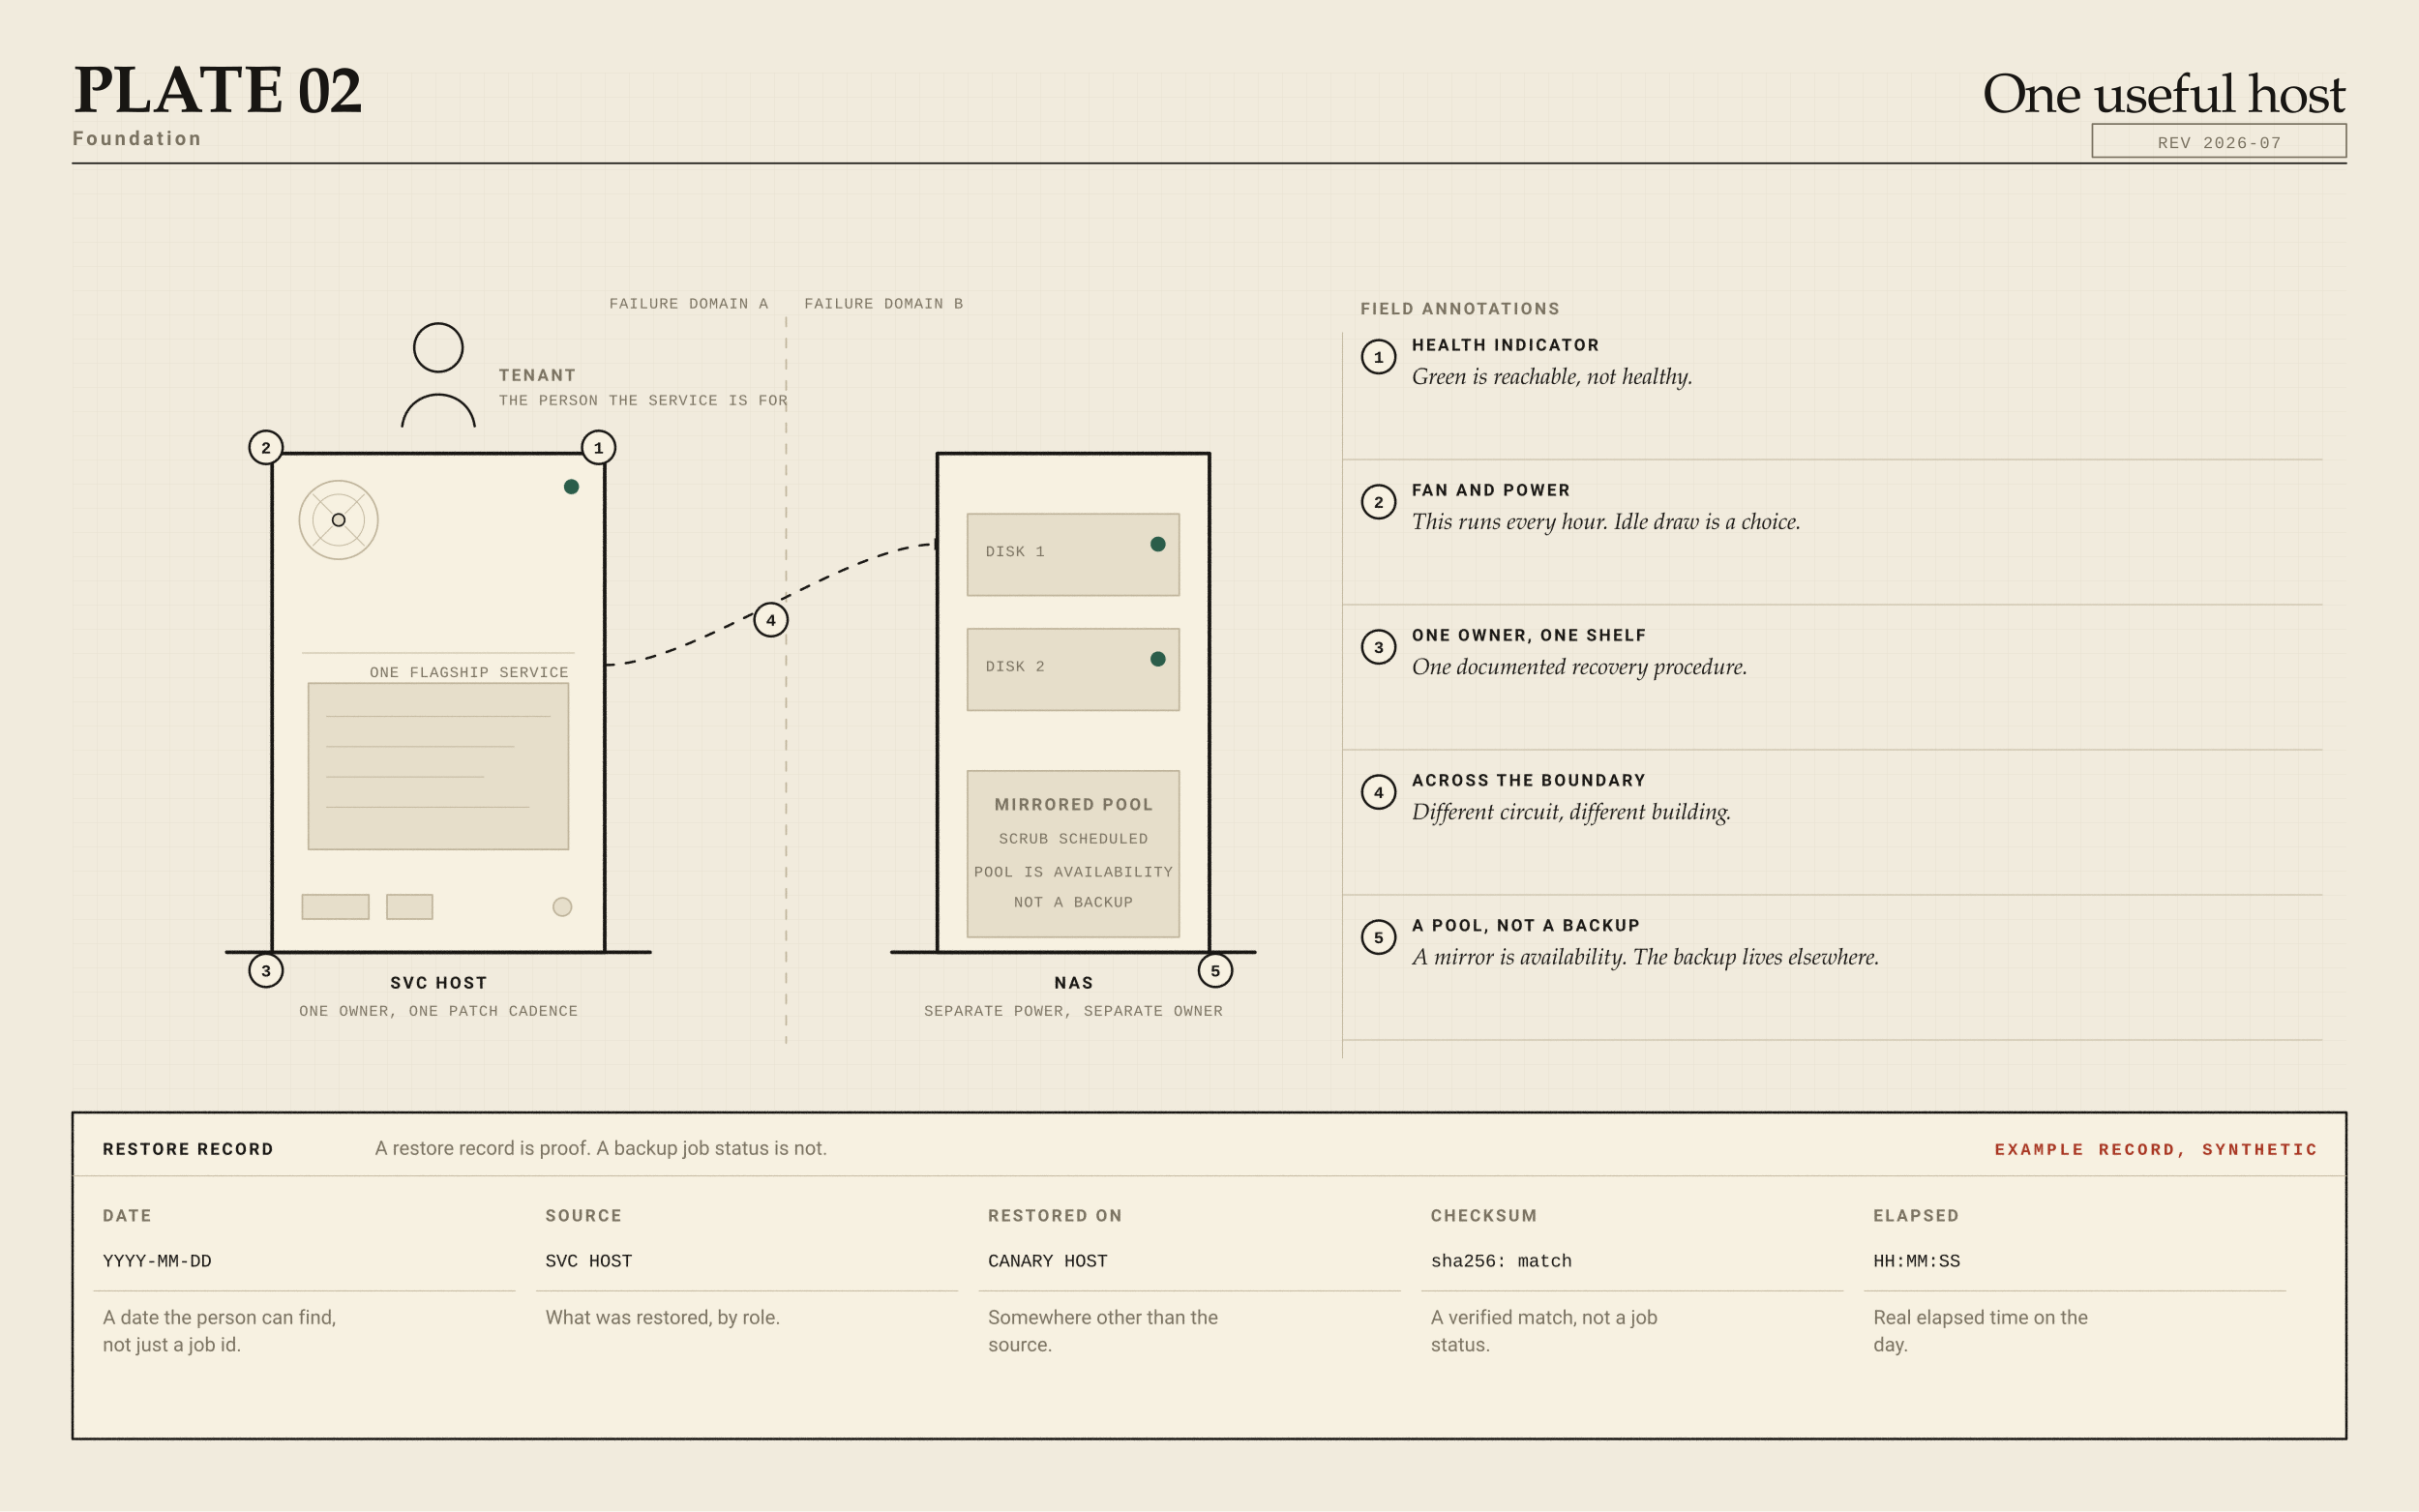
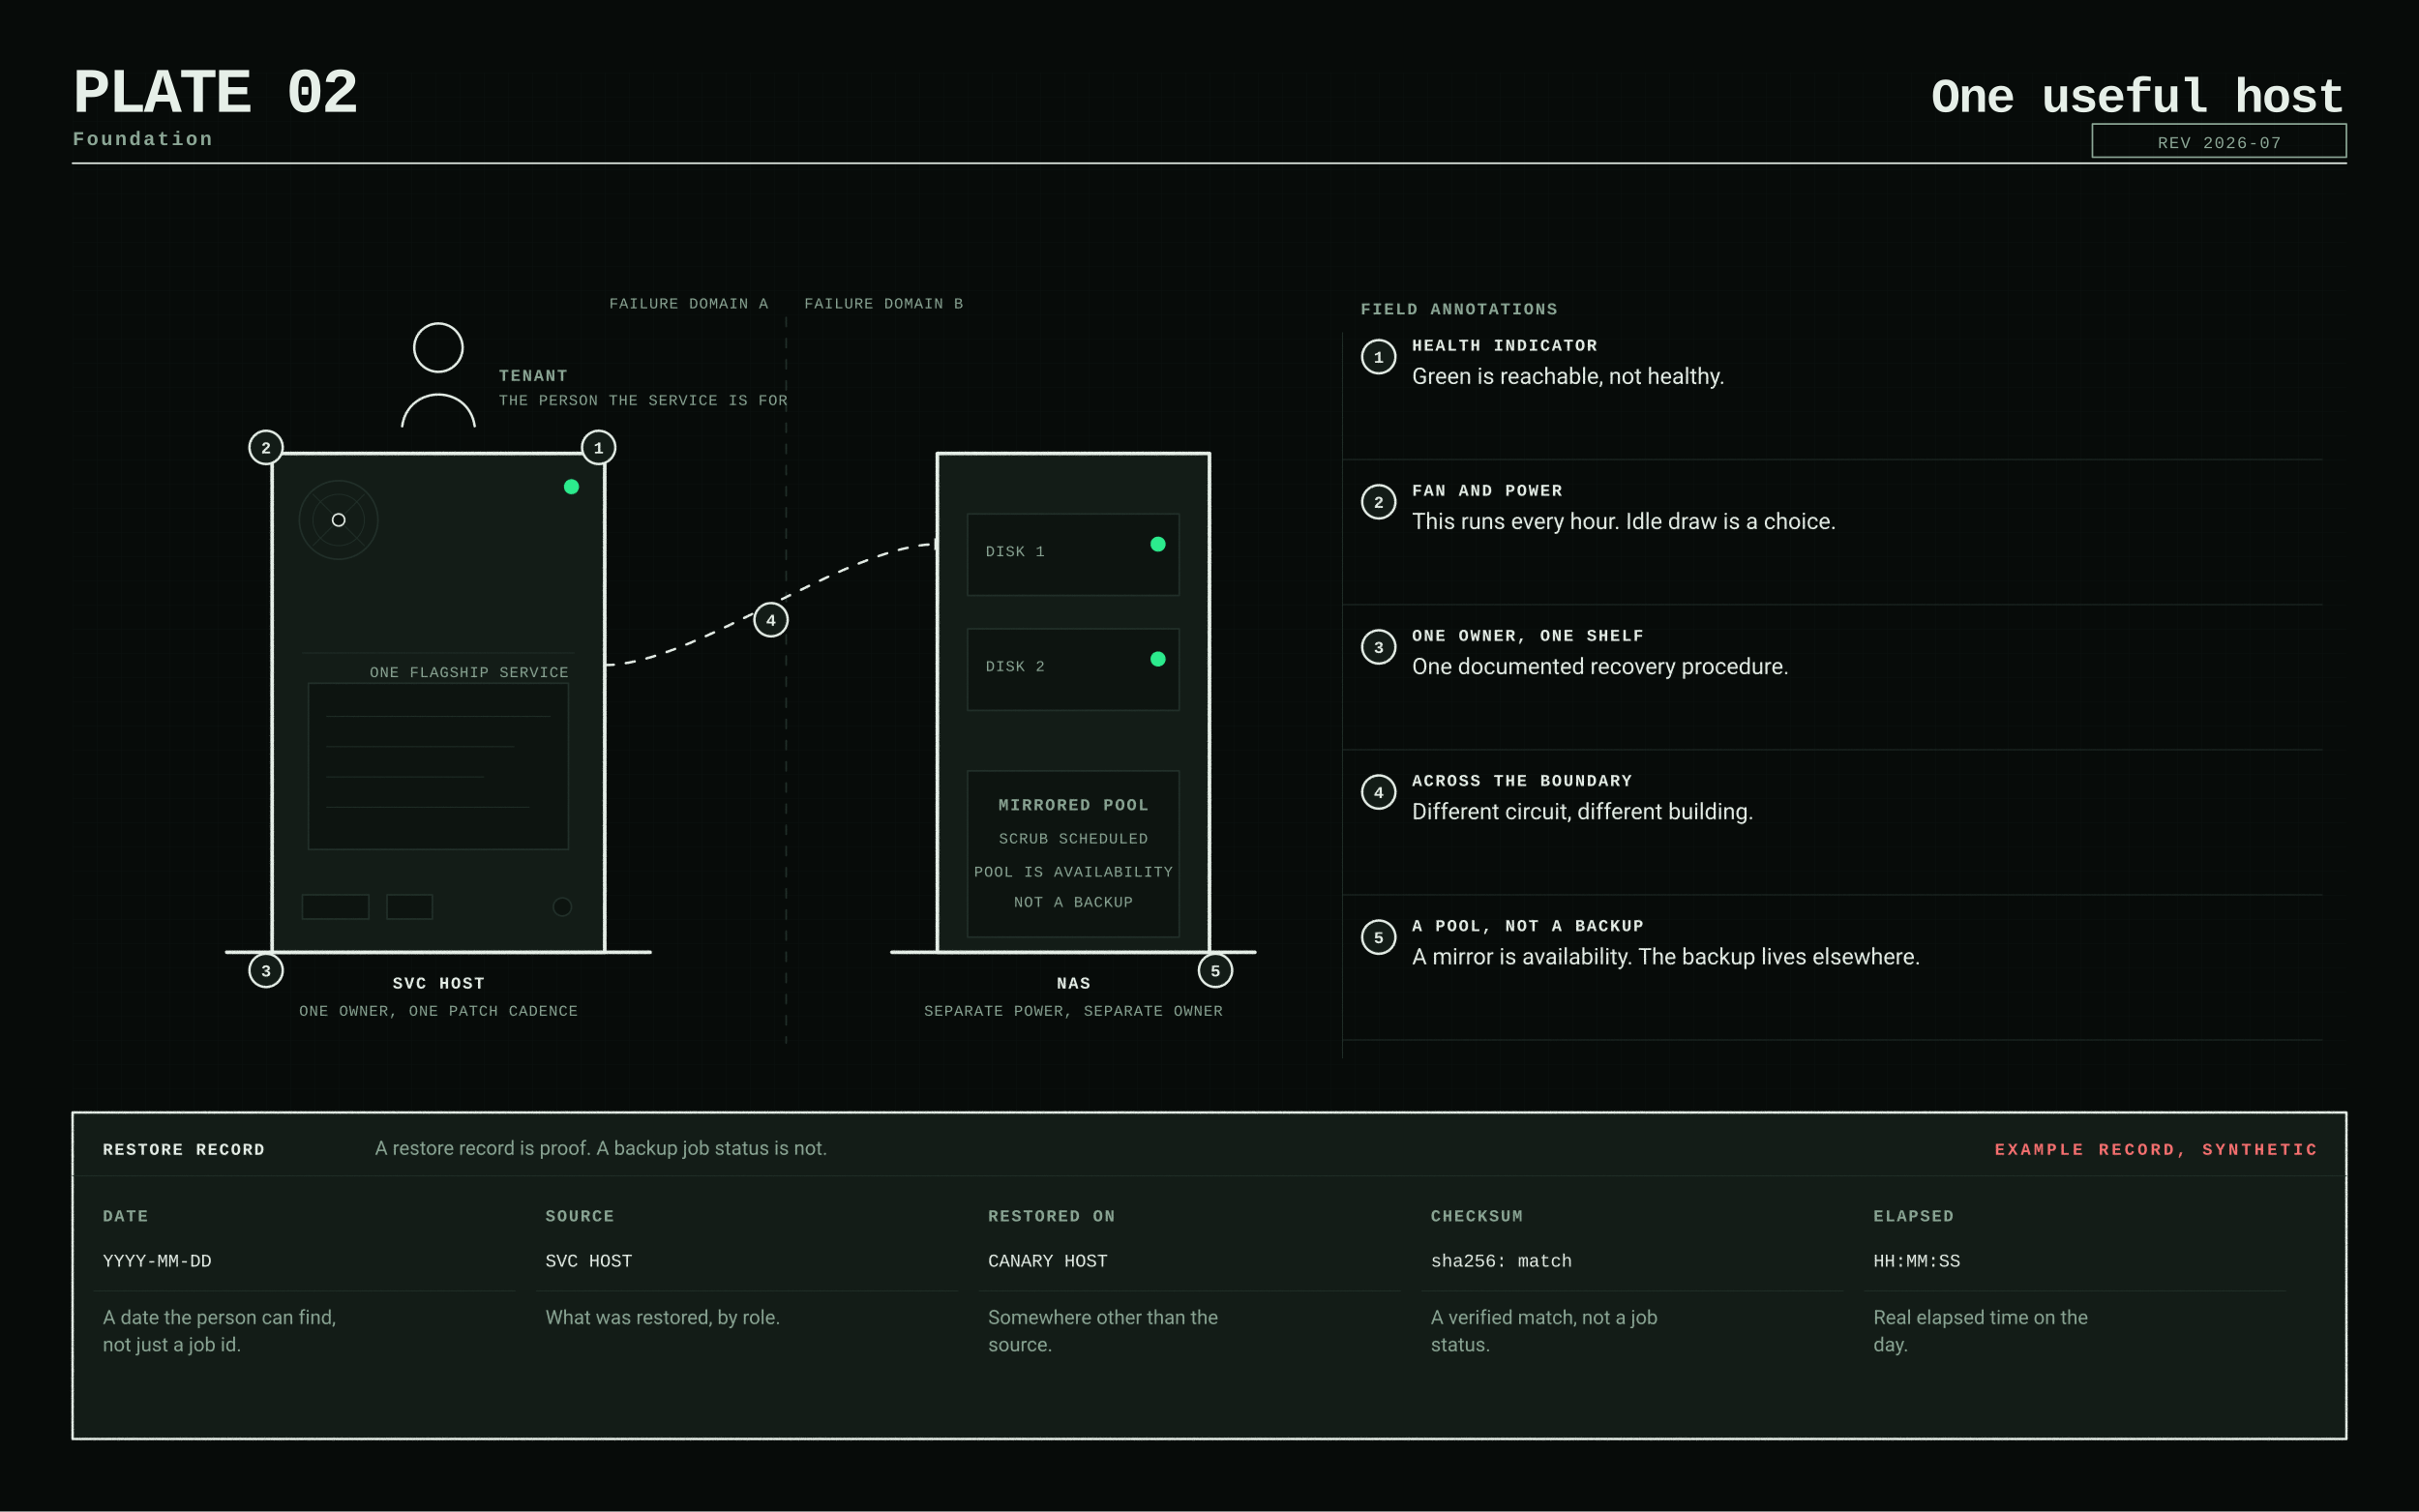
- <svg xmlns="http://www.w3.org/2000/svg" class="plate-svg" viewBox="0 0 1600 1000" role="img" aria-labelledby="title-plate-02 desc-plate-02" data-plate="plate-02" data-theme="light" data-failure="none" preserveAspectRatio="xMidYMid meet">
+ <svg xmlns="http://www.w3.org/2000/svg" class="plate-svg" viewBox="0 0 1600 1000" role="img" aria-labelledby="title-plate-02 desc-plate-02" data-plate="plate-02" data-theme="dark" data-failure="none" preserveAspectRatio="xMidYMid meet">
  <defs>
    <style>
-     .plate-paper { fill: #F1EBDD; }
-     .plate-paper-tint { fill: #E6DECA; }
-     .plate-paper-elevated { fill: #F7F1E1; }
-     .plate-ink { fill: #181613; }
-     .plate-ink-soft { fill: #7A7261; }
-     .plate-warn { fill: #A83521; }
-     .plate-verify { fill: #2B5D4A; }
-     .plate-stroke { stroke: #181613; fill: none; stroke-linecap: round; stroke-linejoin: round; }
-     .plate-stroke-soft { stroke: #7A7261; fill: none; stroke-linecap: round; stroke-linejoin: round; }
-     .plate-stroke-hairline { stroke: #BFB49B; fill: none; stroke-linecap: round; stroke-linejoin: round; }
-     .plate-stroke-warn { stroke: #A83521; fill: none; stroke-linecap: round; stroke-linejoin: round; }
-     .plate-stroke-verify { stroke: #2B5D4A; fill: none; stroke-linecap: round; stroke-linejoin: round; }
-     .plate-fill-paper { fill: #F1EBDD; }
-     .plate-fill-tint { fill: #E6DECA; }
-     .plate-fill-elevated { fill: #F7F1E1; }
+     .plate-paper { fill: #070B09; }
+     .plate-paper-tint { fill: #0D1410; }
+     .plate-paper-elevated { fill: #131C17; }
+     .plate-ink { fill: #E6EFE8; }
+     .plate-ink-soft { fill: #8BA695; }
+     .plate-warn { fill: #F87171; }
+     .plate-verify { fill: #2CEB8D; }
+     .plate-stroke { stroke: #E6EFE8; fill: none; stroke-linecap: round; stroke-linejoin: round; }
+     .plate-stroke-soft { stroke: #8BA695; fill: none; stroke-linecap: round; stroke-linejoin: round; }
+     .plate-stroke-hairline { stroke: #22302A; fill: none; stroke-linecap: round; stroke-linejoin: round; }
+     .plate-stroke-warn { stroke: #F87171; fill: none; stroke-linecap: round; stroke-linejoin: round; }
+     .plate-stroke-verify { stroke: #2CEB8D; fill: none; stroke-linecap: round; stroke-linejoin: round; }
+     .plate-fill-paper { fill: #070B09; }
+     .plate-fill-tint { fill: #0D1410; }
+     .plate-fill-elevated { fill: #131C17; }
    .w05 { stroke-width: 0.6; }
    .w1  { stroke-width: 1.1; }
    .w15 { stroke-width: 1.6; }
    .w25 { stroke-width: 2.4; }
    .w4  { stroke-width: 3.6; }
-     .t-plate-number { font-family: 'Iowan Old Style', 'Palatino Linotype', 'Book Antiqua', Palatino, ui-serif, Georgia, serif; font-size: 44px; font-weight: 600; letter-spacing: -0.02em; fill: #181613; }
-     .t-plate-name   { font-family: system-ui, -apple-system, 'Segoe UI', Roboto, 'Helvetica Neue', Arial, sans-serif;  font-size: 13px; font-weight: 700; letter-spacing: 0.16em; text-transform: uppercase; fill: #7A7261; }
-     .t-plate-title  { font-family: 'Iowan Old Style', 'Palatino Linotype', 'Book Antiqua', Palatino, ui-serif, Georgia, serif; font-size: 36px; font-weight: 500; letter-spacing: -0.02em; fill: #181613; }
-     .t-teaching     { font-family: 'Iowan Old Style', 'Palatino Linotype', 'Book Antiqua', Palatino, ui-serif, Georgia, serif; font-style: italic; font-size: 19px; fill: #181613; }
-     .t-revision     { font-family: ui-monospace, SFMono-Regular, 'SF Mono', Menlo, Consolas, 'Liberation Mono', monospace;  font-size: 11px; letter-spacing: 0.08em; fill: #7A7261; }
-     .t-callout      { font-family: 'Iowan Old Style', 'Palatino Linotype', 'Book Antiqua', Palatino, ui-serif, Georgia, serif; font-style: italic; font-size: 15px; fill: #181613; }
-     .t-label        { font-family: system-ui, -apple-system, 'Segoe UI', Roboto, 'Helvetica Neue', Arial, sans-serif;  font-size: 11px; font-weight: 700; letter-spacing: 0.14em; text-transform: uppercase; fill: #181613; }
-     .t-label-soft   { font-family: system-ui, -apple-system, 'Segoe UI', Roboto, 'Helvetica Neue', Arial, sans-serif;  font-size: 11px; font-weight: 700; letter-spacing: 0.14em; text-transform: uppercase; fill: #7A7261; }
-     .t-body         { font-family: system-ui, -apple-system, 'Segoe UI', Roboto, 'Helvetica Neue', Arial, sans-serif;  font-size: 13px; fill: #181613; }
-     .t-body-soft    { font-family: system-ui, -apple-system, 'Segoe UI', Roboto, 'Helvetica Neue', Arial, sans-serif;  font-size: 13px; fill: #7A7261; }
-     .t-mono         { font-family: ui-monospace, SFMono-Regular, 'SF Mono', Menlo, Consolas, 'Liberation Mono', monospace;  font-size: 12px; fill: #181613; }
-     .t-mono-soft    { font-family: ui-monospace, SFMono-Regular, 'SF Mono', Menlo, Consolas, 'Liberation Mono', monospace;  font-size: 12px; fill: #7A7261; }
-     .t-mono-small   { font-family: ui-monospace, SFMono-Regular, 'SF Mono', Menlo, Consolas, 'Liberation Mono', monospace;  font-size: 10px; fill: #7A7261; letter-spacing: 0.06em; }
-     .t-stamp        { font-family: ui-monospace, SFMono-Regular, 'SF Mono', Menlo, Consolas, 'Liberation Mono', monospace;  font-size: 11px; font-weight: 700; letter-spacing: 0.18em; text-transform: uppercase; }
-     .t-question     { font-family: 'Iowan Old Style', 'Palatino Linotype', 'Book Antiqua', Palatino, ui-serif, Georgia, serif; font-style: italic; font-size: 28px; fill: #181613; }
-     .t-question-hint{ font-family: system-ui, -apple-system, 'Segoe UI', Roboto, 'Helvetica Neue', Arial, sans-serif;  font-size: 12px; letter-spacing: 0.02em; fill: #7A7261; }
-     .t-destination  { font-family: system-ui, -apple-system, 'Segoe UI', Roboto, 'Helvetica Neue', Arial, sans-serif;  font-size: 15px; font-weight: 700; letter-spacing: 0.06em; fill: #181613; }
-     .t-consequence  { font-family: 'Iowan Old Style', 'Palatino Linotype', 'Book Antiqua', Palatino, ui-serif, Georgia, serif; font-style: italic; font-size: 13px; fill: #7A7261; }
-     .t-footer       { font-family: 'Iowan Old Style', 'Palatino Linotype', 'Book Antiqua', Palatino, ui-serif, Georgia, serif; font-style: italic; font-size: 17px; fill: #181613; }
-     .t-anchor       { font-family: ui-monospace, SFMono-Regular, 'SF Mono', Menlo, Consolas, 'Liberation Mono', monospace;  font-size: 11px; font-weight: 700; fill: #181613; letter-spacing: 0.02em; }
+     .t-plate-number { font-family: 'JetBrains Mono', ui-monospace, SFMono-Regular, 'SF Mono', Menlo, Consolas, 'Liberation Mono', monospace; font-size: 42px; font-weight: 650; letter-spacing: -0.04em; fill: #E6EFE8; }
+     .t-plate-name   { font-family: 'JetBrains Mono', ui-monospace, SFMono-Regular, 'SF Mono', Menlo, Consolas, 'Liberation Mono', monospace; font-size: 13px; font-weight: 700; letter-spacing: 0.12em; text-transform: uppercase; fill: #8BA695; }
+     .t-plate-title  { font-family: 'JetBrains Mono', ui-monospace, SFMono-Regular, 'SF Mono', Menlo, Consolas, 'Liberation Mono', monospace; font-size: 32px; font-weight: 600; letter-spacing: -0.03em; fill: #E6EFE8; }
+     .t-teaching     { font-family: system-ui, -apple-system, 'Segoe UI', Roboto, 'Helvetica Neue', Arial, sans-serif; font-size: 19px; fill: #E6EFE8; }
+     .t-revision     { font-family: 'JetBrains Mono', ui-monospace, SFMono-Regular, 'SF Mono', Menlo, Consolas, 'Liberation Mono', monospace;  font-size: 11px; letter-spacing: 0.08em; fill: #8BA695; }
+     .t-callout      { font-family: system-ui, -apple-system, 'Segoe UI', Roboto, 'Helvetica Neue', Arial, sans-serif; font-size: 15px; fill: #E6EFE8; }
+     .t-label        { font-family: 'JetBrains Mono', ui-monospace, SFMono-Regular, 'SF Mono', Menlo, Consolas, 'Liberation Mono', monospace; font-size: 11px; font-weight: 700; letter-spacing: 0.1em; text-transform: uppercase; fill: #E6EFE8; }
+     .t-label-soft   { font-family: 'JetBrains Mono', ui-monospace, SFMono-Regular, 'SF Mono', Menlo, Consolas, 'Liberation Mono', monospace; font-size: 11px; font-weight: 700; letter-spacing: 0.1em; text-transform: uppercase; fill: #8BA695; }
+     .t-body         { font-family: system-ui, -apple-system, 'Segoe UI', Roboto, 'Helvetica Neue', Arial, sans-serif;  font-size: 13px; fill: #E6EFE8; }
+     .t-body-soft    { font-family: system-ui, -apple-system, 'Segoe UI', Roboto, 'Helvetica Neue', Arial, sans-serif;  font-size: 13px; fill: #8BA695; }
+     .t-mono         { font-family: 'JetBrains Mono', ui-monospace, SFMono-Regular, 'SF Mono', Menlo, Consolas, 'Liberation Mono', monospace;  font-size: 12px; fill: #E6EFE8; }
+     .t-mono-soft    { font-family: 'JetBrains Mono', ui-monospace, SFMono-Regular, 'SF Mono', Menlo, Consolas, 'Liberation Mono', monospace;  font-size: 12px; fill: #8BA695; }
+     .t-mono-small   { font-family: 'JetBrains Mono', ui-monospace, SFMono-Regular, 'SF Mono', Menlo, Consolas, 'Liberation Mono', monospace;  font-size: 10px; fill: #8BA695; letter-spacing: 0.06em; }
+     .t-stamp        { font-family: 'JetBrains Mono', ui-monospace, SFMono-Regular, 'SF Mono', Menlo, Consolas, 'Liberation Mono', monospace;  font-size: 11px; font-weight: 700; letter-spacing: 0.18em; text-transform: uppercase; }
+     .t-question     { font-family: 'JetBrains Mono', ui-monospace, SFMono-Regular, 'SF Mono', Menlo, Consolas, 'Liberation Mono', monospace; font-size: 25px; font-weight: 600; fill: #E6EFE8; }
+     .t-question-hint{ font-family: system-ui, -apple-system, 'Segoe UI', Roboto, 'Helvetica Neue', Arial, sans-serif;  font-size: 12px; letter-spacing: 0.02em; fill: #8BA695; }
+     .t-destination  { font-family: system-ui, -apple-system, 'Segoe UI', Roboto, 'Helvetica Neue', Arial, sans-serif;  font-size: 15px; font-weight: 700; letter-spacing: 0.06em; fill: #E6EFE8; }
+     .t-consequence  { font-family: system-ui, -apple-system, 'Segoe UI', Roboto, 'Helvetica Neue', Arial, sans-serif; font-size: 13px; fill: #8BA695; }
+     .t-footer       { font-family: system-ui, -apple-system, 'Segoe UI', Roboto, 'Helvetica Neue', Arial, sans-serif; font-size: 17px; fill: #E6EFE8; }
+     .t-anchor       { font-family: 'JetBrains Mono', ui-monospace, SFMono-Regular, 'SF Mono', Menlo, Consolas, 'Liberation Mono', monospace;  font-size: 11px; font-weight: 700; fill: #E6EFE8; letter-spacing: 0.02em; }
    .fade-in        { opacity: 1;  }
    .fade-in.d-1    { animation-delay: 260ms; }
    .fade-in.d-2    { animation-delay: 340ms; }
    .fade-in.d-3    { animation-delay: 420ms; }
    .fade-in.d-4    { animation-delay: 500ms; }
    .fade-in.d-5    { animation-delay: 580ms; }
    .cursor         {  }
    .failure-stamp  { transform-origin: center;  }
    @keyframes plate-fade { to { opacity: 1; } }
    @keyframes plate-blink { 50% { opacity: 0; } }
    @keyframes plate-stamp { from { opacity: 0; transform: scale(0.86) rotate(-6deg); } to { opacity: 1; transform: scale(1) rotate(-3deg); } }
    @media (prefers-reduced-motion: reduce) {
      .fade-in, .failure-stamp { animation: none !important; opacity: 1 !important; }
      .cursor { animation: none !important; }
    }
  </style>
    <filter id="ink-plate-02" x="-2%" y="-2%" width="104%" height="104%">
      <feTurbulence type="fractalNoise" baseFrequency="1.8" numOctaves="1" seed="7" />
      <feDisplacementMap in="SourceGraphic" scale="0.45" />
    </filter>
    <pattern id="grid-plate-02" width="16" height="16" patternUnits="userSpaceOnUse">
-       <path d="M 16 0 L 0 0 0 16" stroke="#BFB49B" stroke-opacity="0.22" stroke-width="0.5" fill="none" />
+       <path d="M 16 0 L 0 0 0 16" stroke="#22302A" stroke-opacity="0.22" stroke-width="0.5" fill="none" />
    </pattern>
  </defs>
  <rect width="1600" height="1000" class="plate-paper" />
  <rect x="48" y="48" width="1504" height="904" fill="url(#grid-plate-02)" />
  <g class="title-block">
    <line x1="48" y1="108" x2="1552" y2="108" class="plate-stroke w1" />
    <text x="48" y="74" class="t-plate-number">PLATE 02</text>
    <text x="48" y="96" class="t-plate-name">Foundation</text>
    <text x="1552" y="74" text-anchor="end" class="t-plate-title">One useful host</text>
    <g>
      <rect x="1384" y="82" width="168" height="22" fill="none" class="plate-stroke-soft w1" />
      <text x="1468" y="98" text-anchor="middle" class="t-revision">REV 2026-07</text>
    </g>
  </g>
  <g filter="url(#ink-plate-02)" class="plate-body">
    <g>
      <line x1="520" y1="210" x2="520" y2="690" class="plate-stroke-hairline w1" stroke-dasharray="6 8" />
      <text x="508" y="204" text-anchor="end" class="t-mono-small">FAILURE DOMAIN A</text>
      <text x="532" y="204" class="t-mono-small">FAILURE DOMAIN B</text>
    </g>
    <g>
      <circle cx="290" cy="230" r="16" class="plate-stroke w15" fill="none" />
      <path d="M 266 282 C 270 254 310 254 314 282" class="plate-stroke w15" />
      <text x="330" y="252" class="t-label-soft">TENANT</text>
      <text x="330" y="268" class="t-mono-small">THE PERSON THE SERVICE IS FOR</text>
    </g>
    <g>
      <line x1="150" y1="630" x2="430" y2="630" class="plate-stroke w25" />
      <rect x="180" y="300" width="220" height="330" class="plate-stroke w25 plate-fill-elevated" />
      <g>
        <circle cx="224" cy="344" r="26" class="plate-stroke-hairline w1" />
        <circle cx="224" cy="344" r="17" class="plate-stroke-hairline w05" />
        <circle cx="224" cy="344" r="4" class="plate-stroke w1 plate-fill-tint" />
        <line x1="228.243" y1="348.243" x2="240.971" y2="360.971" class="plate-stroke-hairline w05" />
        <line x1="219.757" y1="348.243" x2="207.029" y2="360.971" class="plate-stroke-hairline w05" />
        <line x1="219.757" y1="339.757" x2="207.029" y2="327.029" class="plate-stroke-hairline w05" />
        <line x1="228.243" y1="339.757" x2="240.971" y2="327.029" class="plate-stroke-hairline w05" />
      </g>
      <line x1="200" y1="432" x2="380" y2="432" class="plate-stroke-hairline w05" />
      <rect x="204" y="452" width="172" height="110" class="plate-stroke-hairline w1 plate-fill-tint" />
      <line x1="216" y1="474" x2="364" y2="474" class="plate-stroke-hairline w05" />
      <line x1="216" y1="494" x2="340" y2="494" class="plate-stroke-hairline w05" />
      <line x1="216" y1="514" x2="320" y2="514" class="plate-stroke-hairline w05" />
      <line x1="216" y1="534" x2="350" y2="534" class="plate-stroke-hairline w05" />
      <text x="376" y="448" text-anchor="end" class="t-mono-small">ONE FLAGSHIP SERVICE</text>
-       <circle cx="378" cy="322" r="5" fill="#2B5D4A" />
+       <circle cx="378" cy="322" r="5" fill="#2CEB8D" />
      <g>
        <rect x="200" y="592" width="44" height="16" class="plate-stroke-hairline w1 plate-fill-tint" />
        <rect x="256" y="592" width="30" height="16" class="plate-stroke-hairline w1 plate-fill-tint" />
        <circle cx="372" cy="600" r="6" class="plate-stroke-hairline w1 plate-fill-tint" />
      </g>
      <text x="290" y="654" text-anchor="middle" class="t-label">SVC HOST</text>
      <text x="290" y="672" text-anchor="middle" class="t-mono-small">ONE OWNER, ONE PATCH CADENCE</text>
    </g>
    <g>
      <path d="M 400 440 C 460 440, 560 360, 620 360" class="plate-stroke w15" fill="none" stroke-dasharray="6 8" />
      <polygon points="618,356 630,360 618,364" class="plate-ink" />
    </g>
    <g>
      <line x1="590" y1="630" x2="830" y2="630" class="plate-stroke w25" />
      <rect x="620" y="300" width="180" height="330" class="plate-stroke w25 plate-fill-elevated" />
      <g>
        <rect x="640" y="340" width="140" height="54" class="plate-stroke-hairline w1 plate-fill-tint" />
        <text x="652" y="368" class="t-mono-small">DISK 1</text>
-         <circle cx="766" cy="360" r="5" fill="#2B5D4A" />
+         <circle cx="766" cy="360" r="5" fill="#2CEB8D" />
      </g>
      <g>
        <rect x="640" y="416" width="140" height="54" class="plate-stroke-hairline w1 plate-fill-tint" />
        <text x="652" y="444" class="t-mono-small">DISK 2</text>
-         <circle cx="766" cy="436" r="5" fill="#2B5D4A" />
+         <circle cx="766" cy="436" r="5" fill="#2CEB8D" />
      </g>
      <rect x="640" y="510" width="140" height="110" class="plate-stroke-hairline w1 plate-fill-tint" />
      <text x="710" y="536" text-anchor="middle" class="t-label-soft">MIRRORED POOL</text>
      <text x="710" y="558" text-anchor="middle" class="t-mono-small">SCRUB SCHEDULED</text>
      <text x="710" y="580" text-anchor="middle" class="t-mono-small">POOL IS AVAILABILITY</text>
      <text x="710" y="600" text-anchor="middle" class="t-mono-small">NOT A BACKUP</text>
      <text x="710" y="654" text-anchor="middle" class="t-label">NAS</text>
      <text x="710" y="672" text-anchor="middle" class="t-mono-small">SEPARATE POWER, SEPARATE OWNER</text>
    </g>
    <g>
      <circle cx="396" cy="296" r="11" class="plate-stroke w15 plate-fill-elevated" />
      <text x="396" y="300" text-anchor="middle" class="t-anchor">1</text>
    </g>
    <g>
      <circle cx="176" cy="296" r="11" class="plate-stroke w15 plate-fill-elevated" />
      <text x="176" y="300" text-anchor="middle" class="t-anchor">2</text>
    </g>
    <g>
      <circle cx="176" cy="642" r="11" class="plate-stroke w15 plate-fill-elevated" />
      <text x="176" y="646" text-anchor="middle" class="t-anchor">3</text>
    </g>
    <g>
      <circle cx="510" cy="410" r="11" class="plate-stroke w15 plate-fill-elevated" />
      <text x="510" y="414" text-anchor="middle" class="t-anchor">4</text>
    </g>
    <g>
      <circle cx="804" cy="642" r="11" class="plate-stroke w15 plate-fill-elevated" />
      <text x="804" y="646" text-anchor="middle" class="t-anchor">5</text>
    </g>
    <g>
      <line x1="888" y1="220" x2="888" y2="700" class="plate-stroke-hairline w05" />
      <text x="900" y="208" class="t-label-soft">FIELD ANNOTATIONS</text>
      <g class="fade-in d-1">
        <circle cx="912" cy="236" r="11" class="plate-stroke w15 plate-fill-elevated" />
        <text x="912" y="240" text-anchor="middle" class="t-anchor">1</text>
        <text x="934" y="232" class="t-label">HEALTH INDICATOR</text>
        <text x="934" y="254" class="t-callout">Green is reachable, not healthy.</text>
        <line x1="888" y1="304" x2="1536" y2="304" class="plate-stroke-hairline w05" />
      </g>
      <g class="fade-in d-2">
        <circle cx="912" cy="332" r="11" class="plate-stroke w15 plate-fill-elevated" />
        <text x="912" y="336" text-anchor="middle" class="t-anchor">2</text>
        <text x="934" y="328" class="t-label">FAN AND POWER</text>
        <text x="934" y="350" class="t-callout">This runs every hour. Idle draw is a choice.</text>
        <line x1="888" y1="400" x2="1536" y2="400" class="plate-stroke-hairline w05" />
      </g>
      <g class="fade-in d-3">
        <circle cx="912" cy="428" r="11" class="plate-stroke w15 plate-fill-elevated" />
        <text x="912" y="432" text-anchor="middle" class="t-anchor">3</text>
        <text x="934" y="424" class="t-label">ONE OWNER, ONE SHELF</text>
        <text x="934" y="446" class="t-callout">One documented recovery procedure.</text>
        <line x1="888" y1="496" x2="1536" y2="496" class="plate-stroke-hairline w05" />
      </g>
      <g class="fade-in d-4">
        <circle cx="912" cy="524" r="11" class="plate-stroke w15 plate-fill-elevated" />
        <text x="912" y="528" text-anchor="middle" class="t-anchor">4</text>
        <text x="934" y="520" class="t-label">ACROSS THE BOUNDARY</text>
        <text x="934" y="542" class="t-callout">Different circuit, different building.</text>
        <line x1="888" y1="592" x2="1536" y2="592" class="plate-stroke-hairline w05" />
      </g>
      <g class="fade-in d-5">
        <circle cx="912" cy="620" r="11" class="plate-stroke w15 plate-fill-elevated" />
        <text x="912" y="624" text-anchor="middle" class="t-anchor">5</text>
        <text x="934" y="616" class="t-label">A POOL, NOT A BACKUP</text>
        <text x="934" y="638" class="t-callout">A mirror is availability. The backup lives elsewhere.</text>
        <line x1="888" y1="688" x2="1536" y2="688" class="plate-stroke-hairline w05" />
      </g>
    </g>
    <g>
      <rect x="48" y="736" width="1504" height="216" class="plate-stroke w15 plate-fill-elevated" />
      <line x1="48" y1="778" x2="1552" y2="778" class="plate-stroke-hairline w05" />
      <text x="68" y="764" class="t-label">RESTORE RECORD</text>
      <text x="248" y="764" class="t-body-soft">A restore record is proof. A backup job status is not.</text>
-       <text x="1532" y="764" text-anchor="end" class="t-stamp plate-warn" fill="#A83521">EXAMPLE RECORD, SYNTHETIC</text>
+       <text x="1532" y="764" text-anchor="end" class="t-stamp plate-warn" fill="#F87171">EXAMPLE RECORD, SYNTHETIC</text>
      <g>
        <text x="68" y="808" class="t-label-soft">DATE</text>
        <text x="68" y="838" class="t-mono">YYYY-MM-DD</text>
        <line x1="62" y1="854" x2="340.8" y2="854" class="plate-stroke-hairline w05" />
        <text x="68" y="876" class="t-body-soft">A date the person can find,</text>
        <text x="68" y="894" class="t-body-soft">not just a job id.</text>
      </g>
      <g>
        <text x="360.8" y="808" class="t-label-soft">SOURCE</text>
        <text x="360.8" y="838" class="t-mono">SVC HOST</text>
        <line x1="354.8" y1="854" x2="633.6" y2="854" class="plate-stroke-hairline w05" />
        <text x="360.8" y="876" class="t-body-soft">What was restored, by role.</text>
      </g>
      <g>
        <text x="653.6" y="808" class="t-label-soft">RESTORED ON</text>
        <text x="653.6" y="838" class="t-mono">CANARY HOST</text>
        <line x1="647.6" y1="854" x2="926.4" y2="854" class="plate-stroke-hairline w05" />
        <text x="653.6" y="876" class="t-body-soft">Somewhere other than the</text>
        <text x="653.6" y="894" class="t-body-soft">source.</text>
      </g>
      <g>
        <text x="946.4" y="808" class="t-label-soft">CHECKSUM</text>
        <text x="946.4" y="838" class="t-mono">sha256: match</text>
        <line x1="940.4" y1="854" x2="1219.2" y2="854" class="plate-stroke-hairline w05" />
        <text x="946.4" y="876" class="t-body-soft">A verified match, not a job</text>
        <text x="946.4" y="894" class="t-body-soft">status.</text>
      </g>
      <g>
        <text x="1239.2" y="808" class="t-label-soft">ELAPSED</text>
        <text x="1239.2" y="838" class="t-mono">HH:MM:SS</text>
        <line x1="1233.2" y1="854" x2="1512" y2="854" class="plate-stroke-hairline w05" />
        <text x="1239.2" y="876" class="t-body-soft">Real elapsed time on the</text>
        <text x="1239.2" y="894" class="t-body-soft">day.</text>
      </g>
    </g>
  </g>
</svg>
